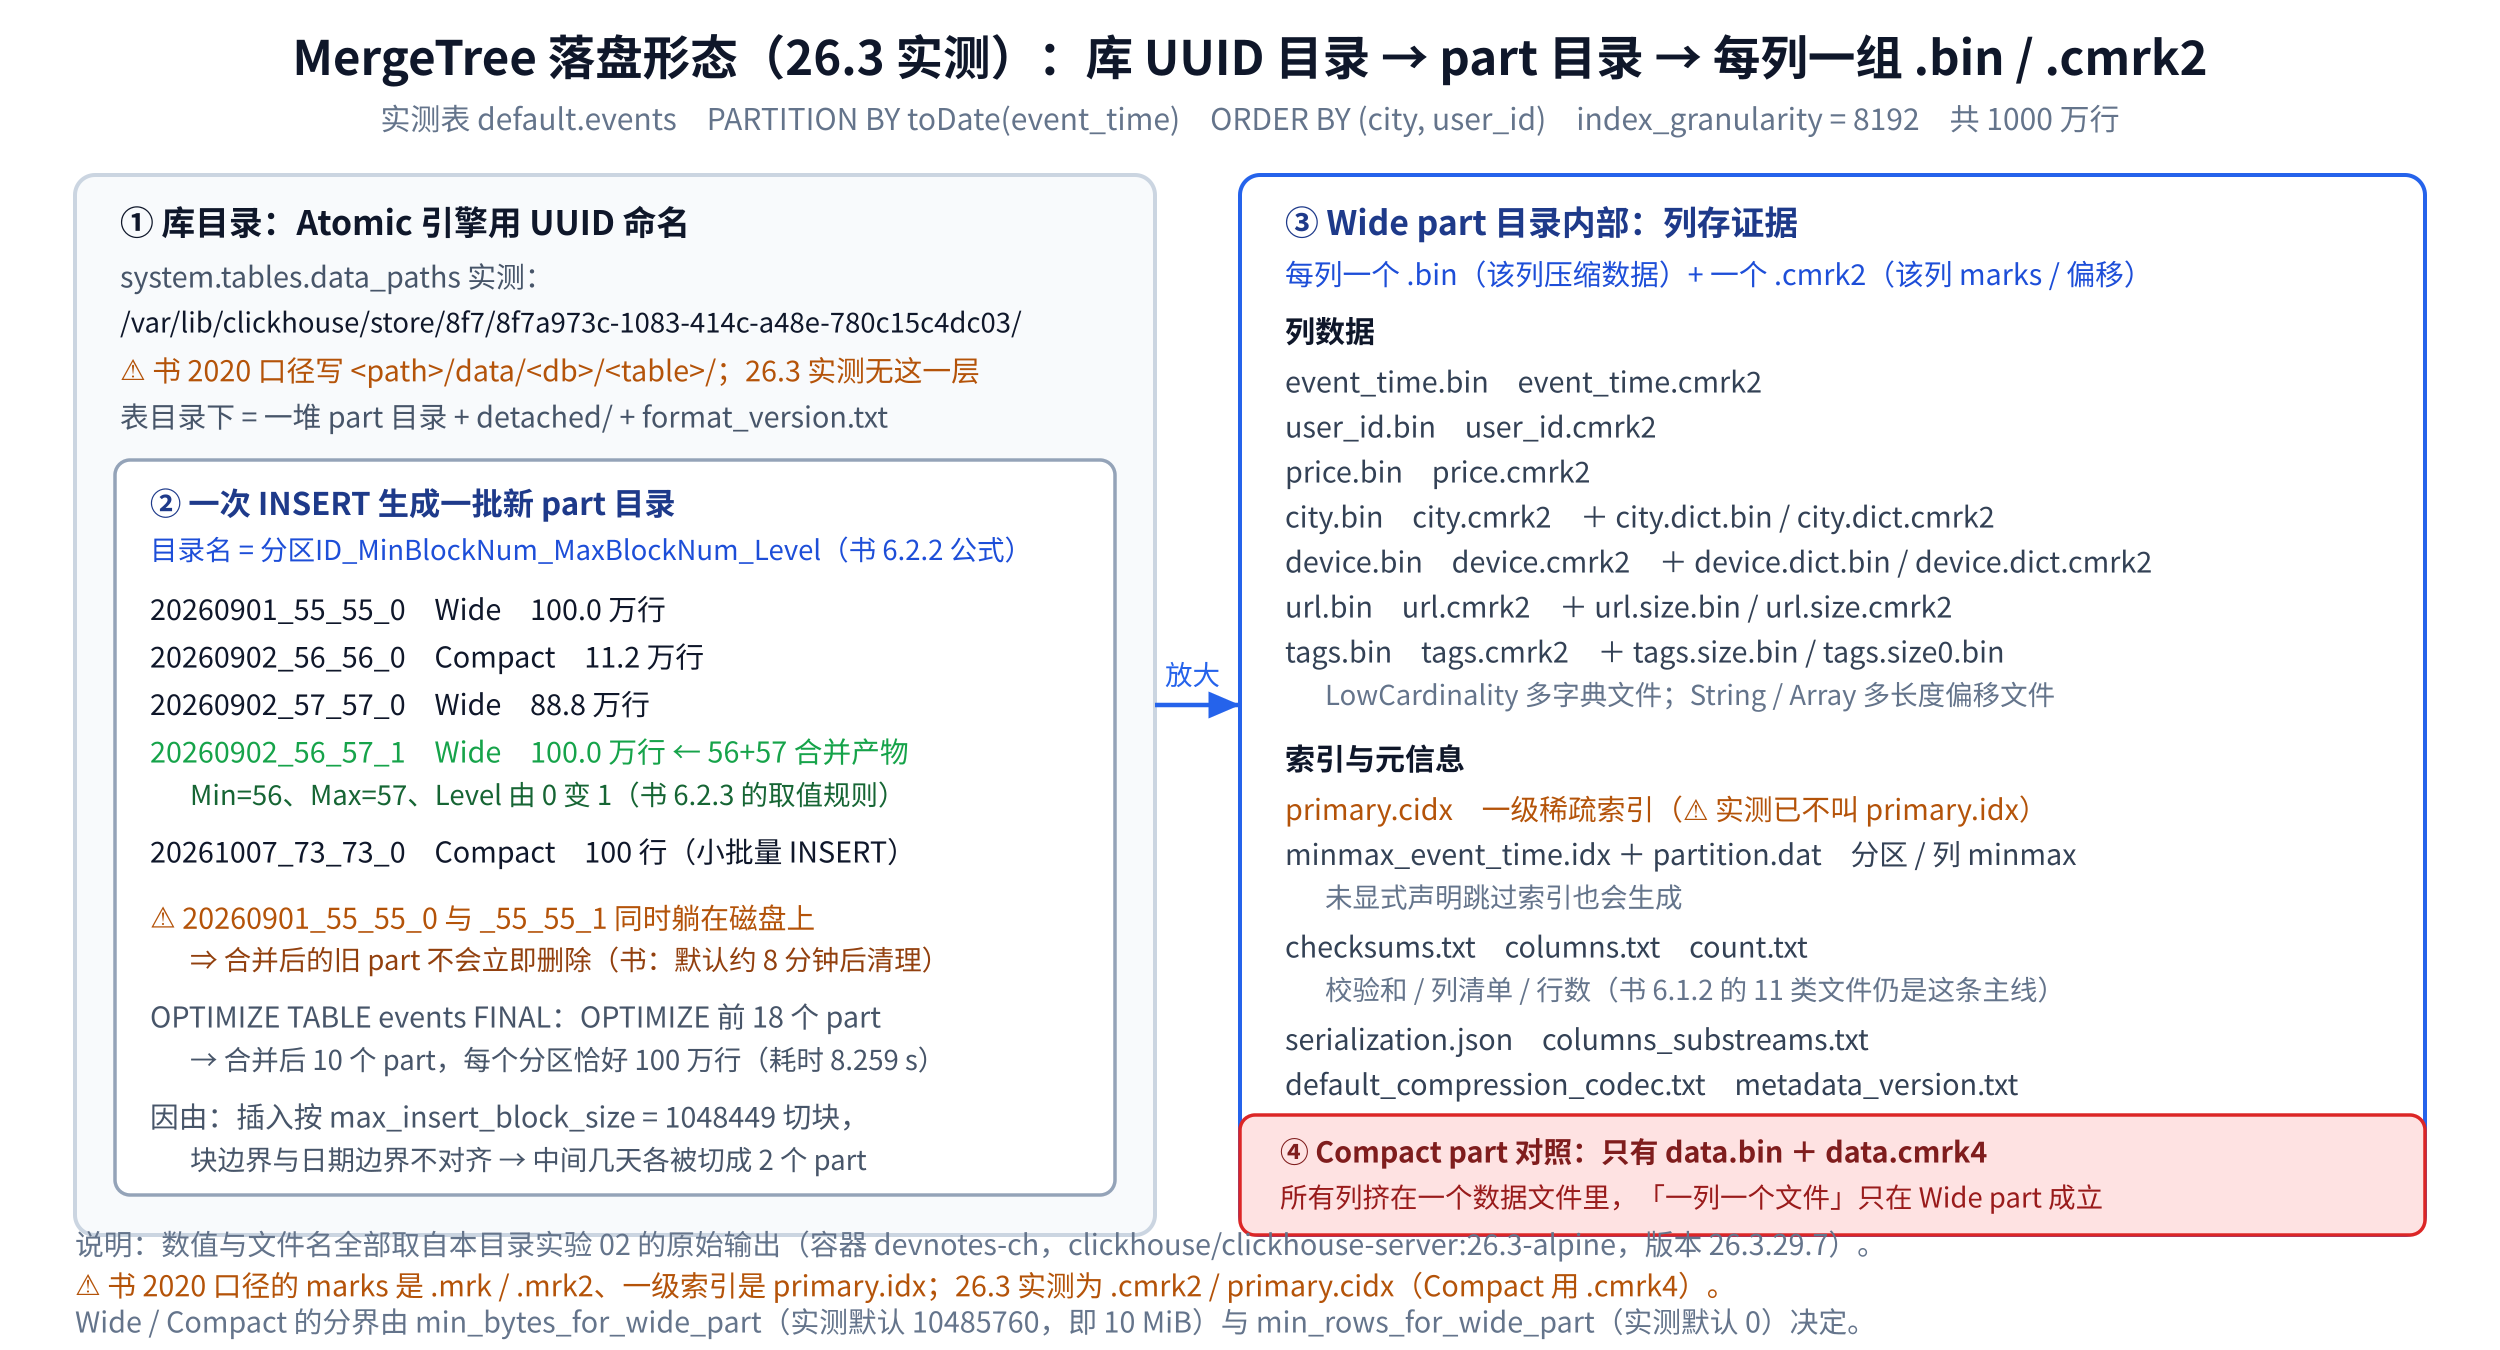
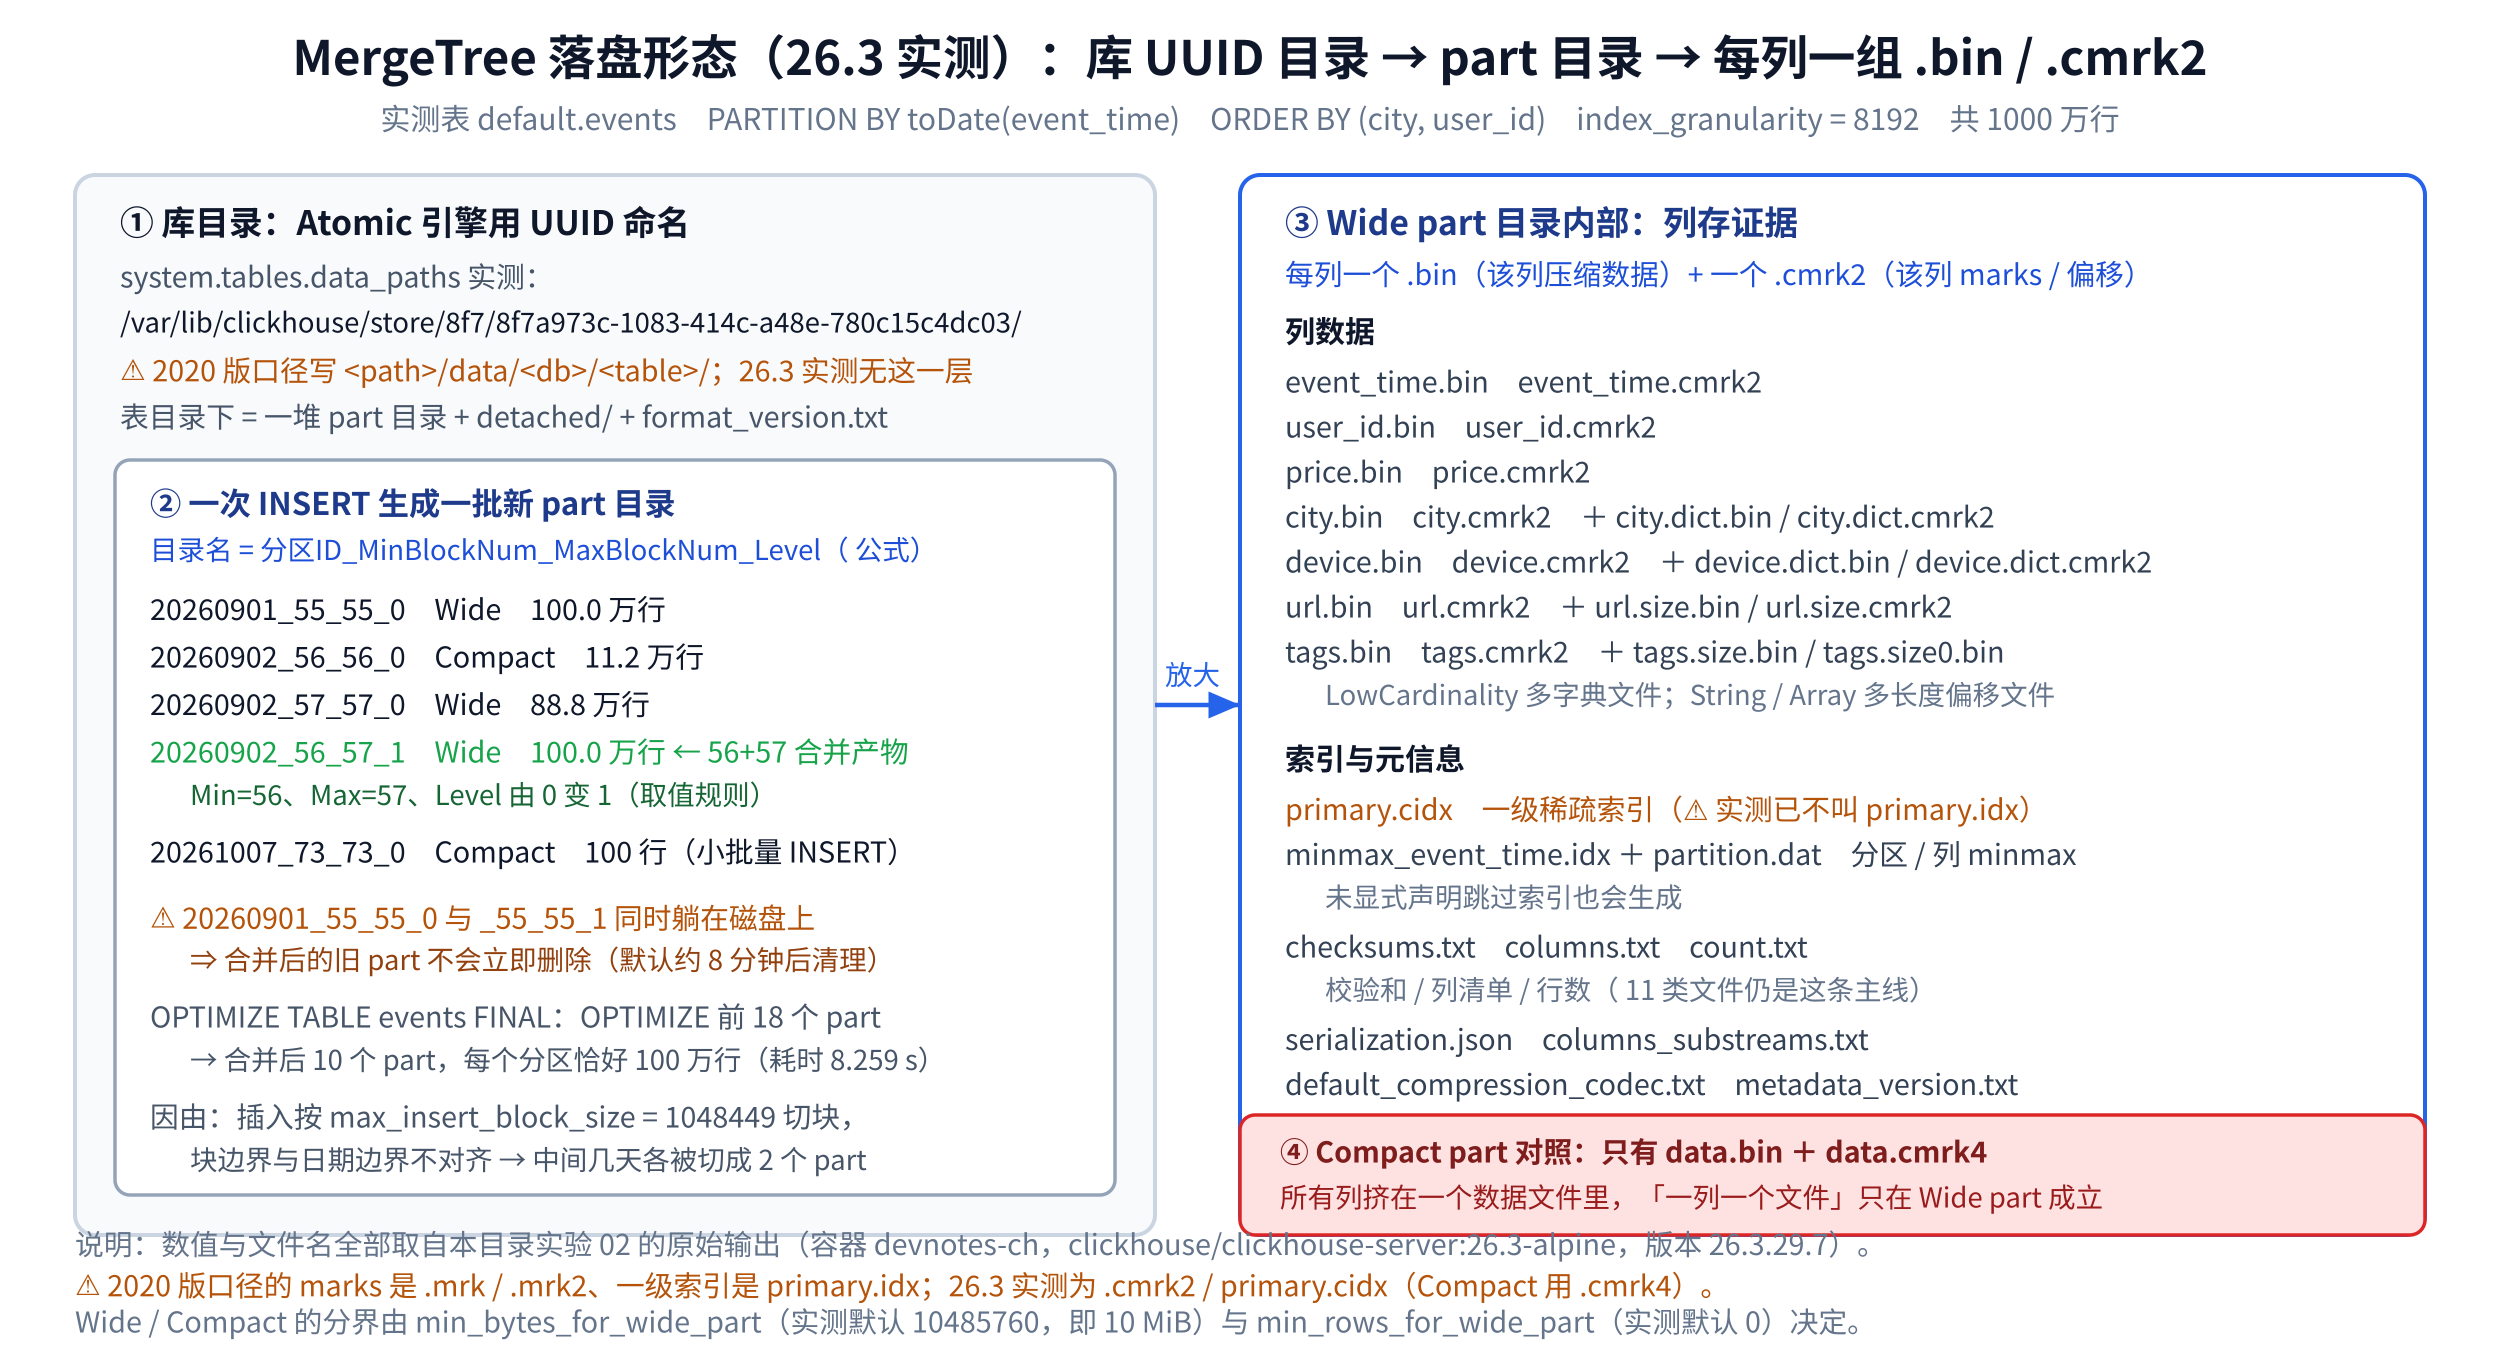
<svg xmlns="http://www.w3.org/2000/svg" viewBox="0 0 1000 540" width="1000" height="540" font-family="Microsoft YaHei, PingFang SC, Noto Sans CJK SC, sans-serif">
  <defs>
    <marker id="mkC" markerWidth="9" markerHeight="9" refX="7" refY="3" orient="auto">
      <path d="M0,0 L7,3 L0,6 Z" fill="#2563eb" />
    </marker>
  </defs>
  <rect x="0" y="0" width="1000" height="540" fill="#ffffff" />
  <text x="500" y="30" text-anchor="middle" font-size="19" font-weight="bold" fill="#0f172a">MergeTree 落盘形态（26.3 实测）：库 UUID 目录 → part 目录 → 每列一组 .bin / .cmrk2</text>
  <text x="500" y="52" text-anchor="middle" font-size="12" fill="#64748b">实测表 default.events　PARTITION BY toDate(event_time)　ORDER BY (city, user_id)　index_granularity = 8192　共 1000 万行</text>
  <rect x="30" y="70" width="432" height="424" rx="8" fill="#f8fafc" stroke="#cbd5e1" stroke-width="1.6" />
  <text x="48" y="94" font-size="13.5" font-weight="bold" fill="#0f172a">① 库目录：Atomic 引擎用 UUID 命名</text>
  <text x="48" y="115" font-size="11.5" fill="#475569">system.tables.data_paths 实测：</text>
  <text x="48" y="133" font-size="11" fill="#0f172a">/var/lib/clickhouse/store/8f7/8f7a973c-1083-414c-a48e-780c15c4dc03/</text>
-   <text x="48" y="152" font-size="11.5" fill="#b45309">⚠️ 书 2020 口径写 &lt;path&gt;/data/&lt;db&gt;/&lt;table&gt;/；26.3 实测无这一层</text>
+   <text x="48" y="152" font-size="11.5" fill="#b45309">⚠️ 2020 版口径写 &lt;path&gt;/data/&lt;db&gt;/&lt;table&gt;/；26.3 实测无这一层</text>
  <text x="48" y="171" font-size="11.5" fill="#475569">表目录下 = 一堆 part 目录 + detached/ + format_version.txt</text>
  <rect x="46" y="184" width="400" height="294" rx="6" fill="#ffffff" stroke="#94a3b8" stroke-width="1.4" />
  <text x="60" y="206" font-size="12.5" font-weight="bold" fill="#1e3a8a">② 一次 INSERT 生成一批新 part 目录</text>
-   <text x="60" y="224" font-size="11" fill="#1d4ed8">目录名 = 分区ID_MinBlockNum_MaxBlockNum_Level（书 6.2.2 公式）</text>
+   <text x="60" y="224" font-size="11" fill="#1d4ed8">目录名 = 分区ID_MinBlockNum_MaxBlockNum_Level（ 公式）</text>
  <text x="60" y="248" font-size="11.5" fill="#0f172a">20260901_55_55_0　Wide　100.0 万行</text>
  <text x="60" y="267" font-size="11.5" fill="#0f172a">20260902_56_56_0　Compact　11.2 万行</text>
  <text x="60" y="286" font-size="11.5" fill="#0f172a">20260902_57_57_0　Wide　88.8 万行</text>
  <text x="60" y="305" font-size="11.5" fill="#16a34a">20260902_56_57_1　Wide　100.0 万行 ← 56+57 合并产物</text>
-   <text x="76" y="322" font-size="11" fill="#166534">Min=56、Max=57、Level 由 0 变 1（书 6.2.3 的取值规则）</text>
+   <text x="76" y="322" font-size="11" fill="#166534">Min=56、Max=57、Level 由 0 变 1（取值规则）</text>
  <text x="60" y="345" font-size="11.5" fill="#0f172a">20261007_73_73_0　Compact　100 行（小批量 INSERT）</text>
  <text x="60" y="371" font-size="11.5" fill="#b45309">⚠️ 20260901_55_55_0 与 _55_55_1 同时躺在磁盘上</text>
-   <text x="76" y="388" font-size="11" fill="#92400e">⇒ 合并后的旧 part 不会立即删除（书：默认约 8 分钟后清理）</text>
+   <text x="76" y="388" font-size="11" fill="#92400e">⇒ 合并后的旧 part 不会立即删除（默认约 8 分钟后清理）</text>
  <text x="60" y="411" font-size="11.5" fill="#475569">OPTIMIZE TABLE events FINAL：OPTIMIZE 前 18 个 part</text>
  <text x="76" y="428" font-size="11" fill="#475569">→ 合并后 10 个 part，每个分区恰好 100 万行（耗时 8.259 s）</text>
  <text x="60" y="451" font-size="11.5" fill="#475569">因由：插入按 max_insert_block_size = 1048449 切块，</text>
  <text x="76" y="468" font-size="11" fill="#475569">块边界与日期边界不对齐 → 中间几天各被切成 2 个 part</text>
  <line x1="462" y1="282" x2="496" y2="282" stroke="#2563eb" stroke-width="1.8" marker-end="url(#mkC)" />
  <text x="466" y="274" font-size="11" fill="#2563eb">放大</text>
  <rect x="496" y="70" width="474" height="424" rx="8" fill="#ffffff" stroke="#2563eb" stroke-width="1.6" />
  <text x="514" y="94" font-size="13.5" font-weight="bold" fill="#1e3a8a">③ Wide part 目录内部：列存证据</text>
  <text x="514" y="114" font-size="11.5" fill="#1d4ed8">每列一个 .bin（该列压缩数据）+ 一个 .cmrk2（该列 marks / 偏移）</text>
  <text x="514" y="137" font-size="12" font-weight="bold" fill="#0f172a">列数据</text>
  <text x="514" y="157" font-size="11.5" fill="#334155">event_time.bin　event_time.cmrk2</text>
  <text x="514" y="175" font-size="11.5" fill="#334155">user_id.bin　user_id.cmrk2</text>
  <text x="514" y="193" font-size="11.5" fill="#334155">price.bin　price.cmrk2</text>
  <text x="514" y="211" font-size="11.5" fill="#334155">city.bin　city.cmrk2　＋ city.dict.bin / city.dict.cmrk2</text>
  <text x="514" y="229" font-size="11.5" fill="#334155">device.bin　device.cmrk2　＋ device.dict.bin / device.dict.cmrk2</text>
  <text x="514" y="247" font-size="11.5" fill="#334155">url.bin　url.cmrk2　＋ url.size.bin / url.size.cmrk2</text>
  <text x="514" y="265" font-size="11.5" fill="#334155">tags.bin　tags.cmrk2　＋ tags.size.bin / tags.size0.bin</text>
  <text x="530" y="282" font-size="11" fill="#64748b">LowCardinality 多字典文件；String / Array 多长度偏移文件</text>
  <text x="514" y="308" font-size="12" font-weight="bold" fill="#0f172a">索引与元信息</text>
  <text x="514" y="328" font-size="11.5" fill="#b45309">primary.cidx　一级稀疏索引（⚠️ 实测已不叫 primary.idx）</text>
  <text x="514" y="346" font-size="11.5" fill="#334155">minmax_event_time.idx ＋ partition.dat　分区 / 列 minmax</text>
  <text x="530" y="363" font-size="11" fill="#64748b">未显式声明跳过索引也会生成</text>
  <text x="514" y="383" font-size="11.5" fill="#334155">checksums.txt　columns.txt　count.txt</text>
-   <text x="530" y="400" font-size="11" fill="#64748b">校验和 / 列清单 / 行数（书 6.1.2 的 11 类文件仍是这条主线）</text>
+   <text x="530" y="400" font-size="11" fill="#64748b">校验和 / 列清单 / 行数（ 11 类文件仍是这条主线）</text>
  <text x="514" y="420" font-size="11.5" fill="#334155">serialization.json　columns_substreams.txt</text>
  <text x="514" y="438" font-size="11.5" fill="#334155">default_compression_codec.txt　metadata_version.txt</text>
  <rect x="496" y="446" width="474" height="48" rx="6" fill="#fee2e2" stroke="#dc2626" stroke-width="1.4" />
  <text x="512" y="465" font-size="11.5" font-weight="bold" fill="#7f1d1d">④ Compact part 对照：只有 data.bin ＋ data.cmrk4</text>
  <text x="512" y="483" font-size="11" fill="#991b1b">所有列挤在一个数据文件里，「一列一个文件」只在 Wide part 成立</text>
  <text x="30" y="502" font-size="11.5" fill="#64748b">说明：数值与文件名全部取自本目录实验 02 的原始输出（容器 devnotes-ch，clickhouse/clickhouse-server:26.3-alpine，版本 26.3.29.7）。</text>
-   <text x="30" y="518" font-size="11.5" fill="#b45309">⚠️ 书 2020 口径的 marks 是 .mrk / .mrk2、一级索引是 primary.idx；26.3 实测为 .cmrk2 / primary.cidx（Compact 用 .cmrk4）。</text>
+   <text x="30" y="518" font-size="11.5" fill="#b45309">⚠️ 2020 版口径的 marks 是 .mrk / .mrk2、一级索引是 primary.idx；26.3 实测为 .cmrk2 / primary.cidx（Compact 用 .cmrk4）。</text>
  <text x="30" y="533" font-size="11.5" fill="#64748b">Wide / Compact 的分界由 min_bytes_for_wide_part（实测默认 10485760，即 10 MiB）与 min_rows_for_wide_part（实测默认 0）决定。</text>
</svg>
